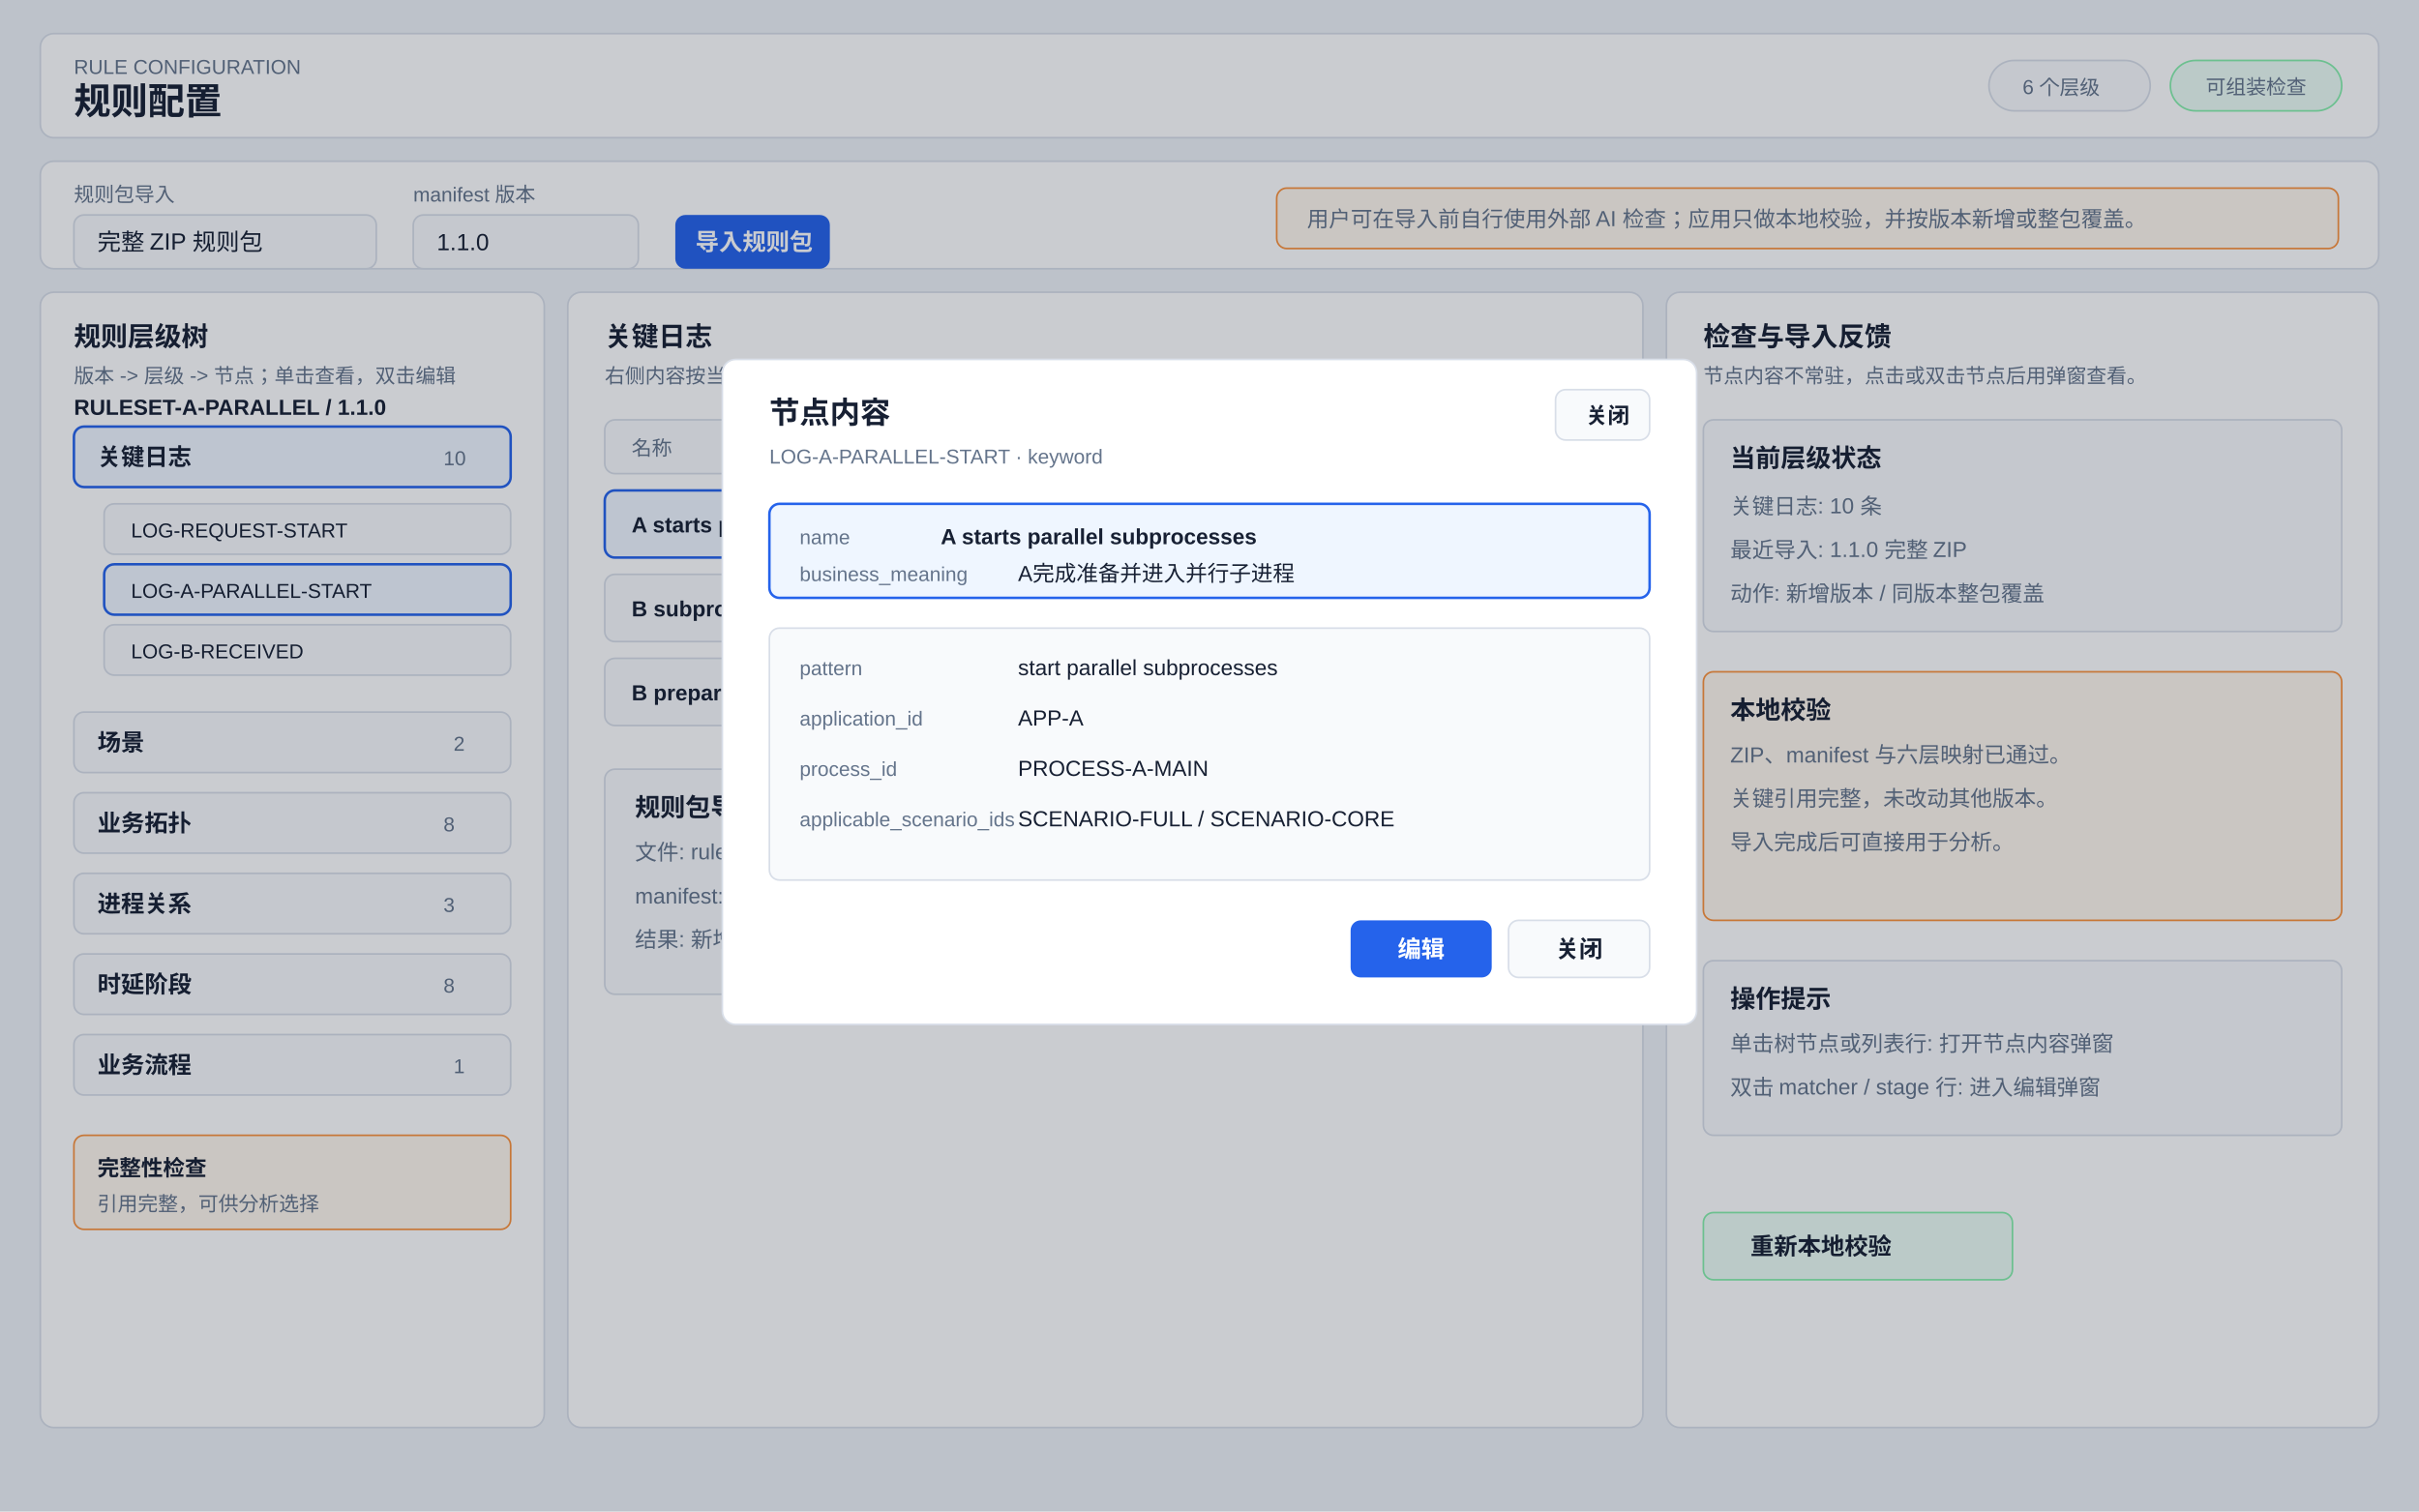
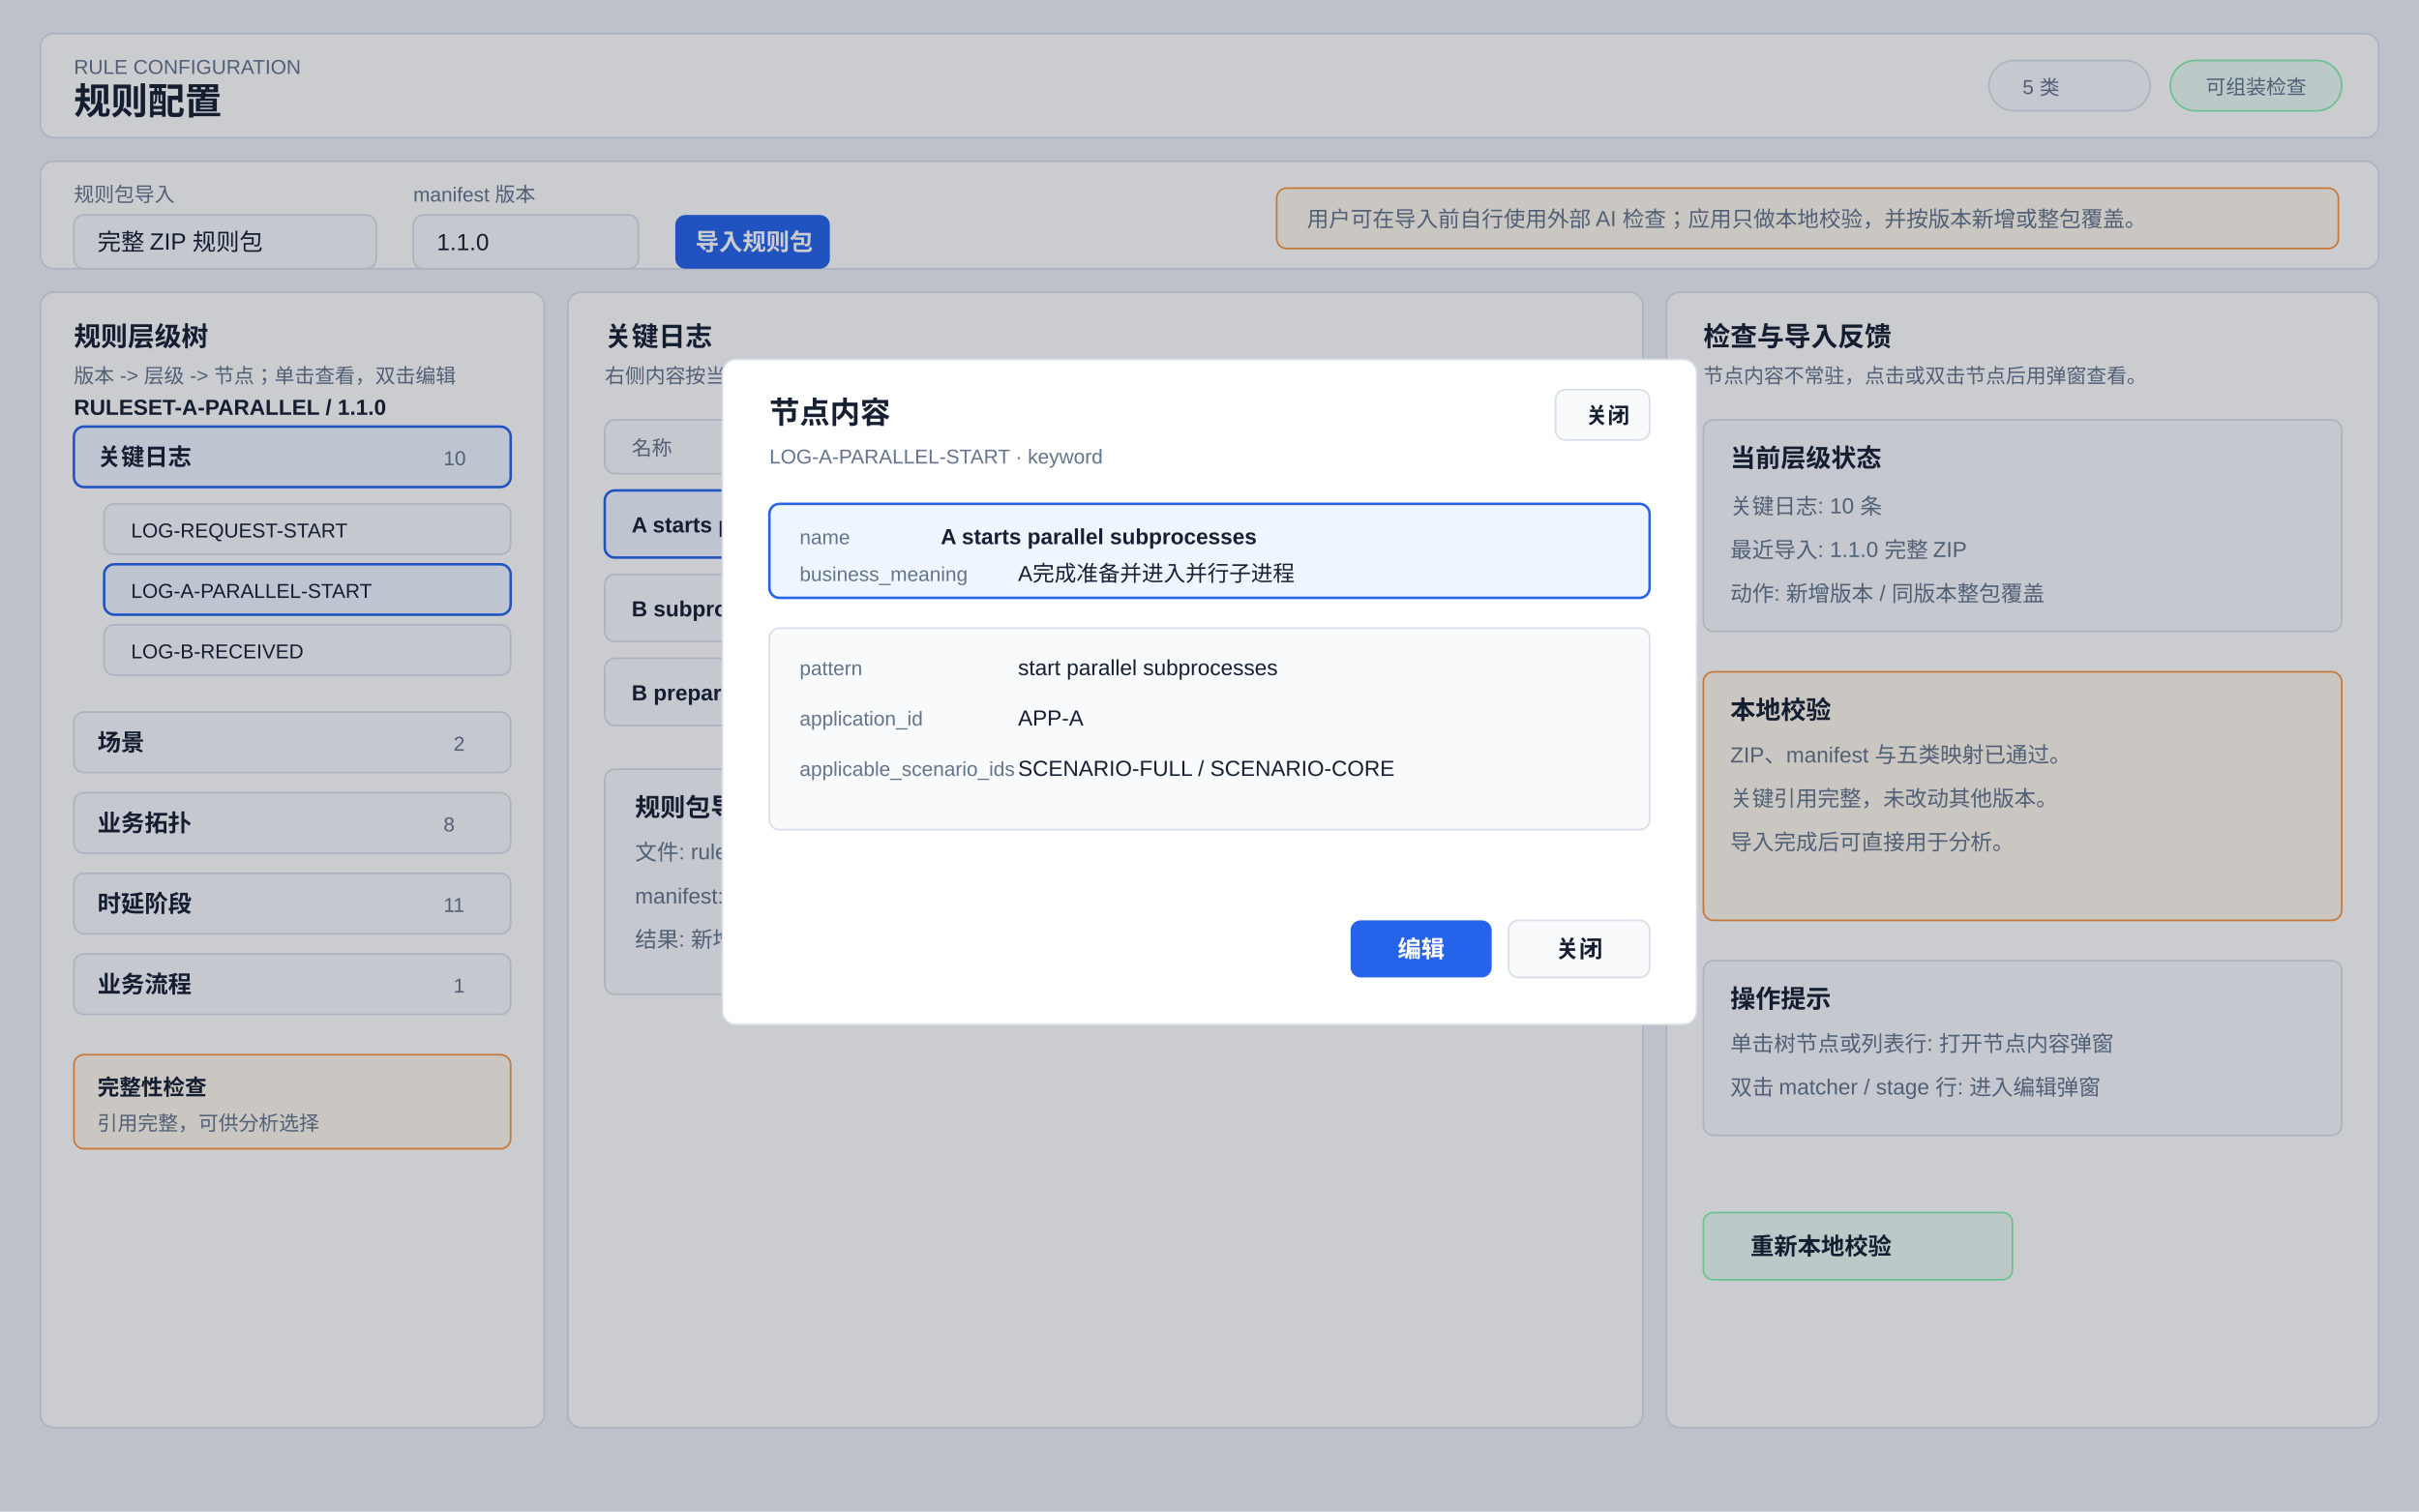
<svg xmlns="http://www.w3.org/2000/svg" width="1440" height="900" viewBox="0 0 1440 900">
  <defs>
    <style>
      .bg{fill:#eef2f7}
      .panel{fill:#fff;stroke:#d8dee8;stroke-width:1}
      .soft{fill:#f8fafc;stroke:#d8dee8;stroke-width:1}
      .active{fill:#eff6ff;stroke:#2563eb;stroke-width:1.5}
      .warn{fill:#fff7ed;stroke:#fb923c;stroke-width:1}
      .ok{fill:#ecfdf5;stroke:#86efac;stroke-width:1}
      .ink{font-family:Arial,"Microsoft YaHei",sans-serif;fill:#172033}
      .muted{font-family:Arial,"Microsoft YaHei",sans-serif;fill:#64748b}
      .head{font-family:Arial,"Microsoft YaHei",sans-serif;fill:#172033;font-weight:700}
      .blue{fill:#2563eb}
    </style>
  </defs>
  <rect class="bg" width="1440" height="900" />
  <rect class="panel" x="24" y="20" width="1392" height="62" rx="8" />
  <text class="muted" x="44" y="44" font-size="12">RULE CONFIGURATION</text>
  <text class="head" x="44" y="68" font-size="22">规则配置</text>
  <rect class="soft" x="1184" y="36" width="96" height="30" rx="15" />
-   <text class="muted" x="1204" y="56" font-size="12">6 个层级</text>
+   <text class="muted" x="1204" y="56" font-size="12">5 类</text>
  <rect class="ok" x="1292" y="36" width="102" height="30" rx="15" />
  <text class="muted" x="1313" y="56" font-size="12">可组装检查</text>
  <rect class="panel" x="24" y="96" width="1392" height="64" rx="8" />
  <text class="muted" x="44" y="120" font-size="12">规则包导入</text>
  <rect class="soft" x="44" y="128" width="180" height="32" rx="6" />
  <text class="ink" x="58" y="149" font-size="14">完整 ZIP 规则包</text>
  <text class="muted" x="246" y="120" font-size="12">manifest 版本</text>
  <rect class="soft" x="246" y="128" width="134" height="32" rx="6" />
  <text class="ink" x="260" y="149" font-size="14">1.1.0</text>
  <rect class="blue" x="402" y="128" width="92" height="32" rx="6" />
  <text x="414" y="149" font-family="Arial,'Microsoft YaHei',sans-serif" font-size="14" font-weight="700" fill="#fff">导入规则包</text>
  <rect class="warn" x="760" y="112" width="632" height="36" rx="6" />
  <text class="muted" x="778" y="135" font-size="13">用户可在导入前自行使用外部 AI 检查；应用只做本地校验，并按版本新增或整包覆盖。</text>
  <rect class="panel" x="24" y="174" width="300" height="676" rx="8" />
  <text class="head" x="44" y="206" font-size="16">规则层级树</text>
  <text class="muted" x="44" y="228" font-size="12">版本 -&gt; 层级 -&gt; 节点；单击查看，双击编辑</text>
  <text class="head" x="44" y="247" font-size="13">RULESET-A-PARALLEL / 1.1.0</text>
  <rect class="active" x="44" y="254" width="260" height="36" rx="6" />
  <text class="head" x="58" y="277" font-size="14">关键日志</text>
  <text class="muted" x="264" y="277" font-size="12">10</text>
  <rect class="soft" x="62" y="300" width="242" height="30" rx="6" />
  <text class="ink" x="78" y="320" font-size="12">LOG-REQUEST-START</text>
  <rect class="active" x="62" y="336" width="242" height="30" rx="6" />
  <text class="ink" x="78" y="356" font-size="12">LOG-A-PARALLEL-START</text>
  <rect class="soft" x="62" y="372" width="242" height="30" rx="6" />
  <text class="ink" x="78" y="392" font-size="12">LOG-B-RECEIVED</text>
  <rect class="soft" x="44" y="424" width="260" height="36" rx="6" />
  <text class="head" x="58" y="447" font-size="14">场景</text>
  <text class="muted" x="270" y="447" font-size="12">2</text>
  <rect class="soft" x="44" y="472" width="260" height="36" rx="6" />
  <text class="head" x="58" y="495" font-size="14">业务拓扑</text>
  <text class="muted" x="264" y="495" font-size="12">8</text>
  <rect class="soft" x="44" y="520" width="260" height="36" rx="6" />
-   <text class="head" x="58" y="543" font-size="14">进程关系</text>
-   <text class="muted" x="264" y="543" font-size="12">3</text>
+   <text class="head" x="58" y="543" font-size="14">时延阶段</text>
+   <text class="muted" x="264" y="543" font-size="12">11</text>
  <rect class="soft" x="44" y="568" width="260" height="36" rx="6" />
-   <text class="head" x="58" y="591" font-size="14">时延阶段</text>
-   <text class="muted" x="264" y="591" font-size="12">8</text>
-   <rect class="soft" x="44" y="616" width="260" height="36" rx="6" />
-   <text class="head" x="58" y="639" font-size="14">业务流程</text>
-   <text class="muted" x="270" y="639" font-size="12">1</text>
-   <rect class="warn" x="44" y="676" width="260" height="56" rx="6" />
-   <text class="head" x="58" y="700" font-size="13">完整性检查</text>
-   <text class="muted" x="58" y="721" font-size="12">引用完整，可供分析选择</text>
+   <text class="head" x="58" y="591" font-size="14">业务流程</text>
+   <text class="muted" x="270" y="591" font-size="12">1</text>
+   <rect class="warn" x="44" y="628" width="260" height="56" rx="6" />
+   <text class="head" x="58" y="652" font-size="13">完整性检查</text>
+   <text class="muted" x="58" y="673" font-size="12">引用完整，可供分析选择</text>
  <rect class="panel" x="338" y="174" width="640" height="676" rx="8" />
  <text class="head" x="360" y="206" font-size="16">关键日志</text>
  <text class="muted" x="360" y="228" font-size="12">右侧内容按当前层级展示，单元更紧凑；matcher / stage 支持双击编辑。</text>
  <rect class="soft" x="360" y="250" width="596" height="32" rx="6" />
  <text class="muted" x="376" y="271" font-size="12">名称</text>
  <text class="muted" x="568" y="271" font-size="12">类型</text>
  <text class="muted" x="684" y="271" font-size="12">归属</text>
  <text class="muted" x="840" y="271" font-size="12">场景</text>
  <rect class="active" x="360" y="292" width="596" height="40" rx="6" />
  <text class="head" x="376" y="317" font-size="13">A starts parallel subprocesses</text>
  <text class="ink" x="568" y="317" font-size="12">keyword</text>
-   <text class="ink" x="684" y="317" font-size="12">APP-A / PROCESS-A-MAIN</text>
+   <text class="ink" x="684" y="317" font-size="12">APP-A</text>
  <text class="ink" x="840" y="317" font-size="12">FULL / CORE</text>
  <rect class="soft" x="360" y="342" width="596" height="40" rx="6" />
  <text class="head" x="376" y="367" font-size="13">B subprocess starts</text>
  <text class="ink" x="568" y="367" font-size="12">regex</text>
-   <text class="ink" x="684" y="367" font-size="12">APP-B / PROCESS-B-HANDLE</text>
+   <text class="ink" x="684" y="367" font-size="12">APP-B</text>
  <text class="ink" x="840" y="367" font-size="12">FULL / CORE</text>
  <rect class="soft" x="360" y="392" width="596" height="40" rx="6" />
  <text class="head" x="376" y="417" font-size="13">B preparation completed</text>
  <text class="ink" x="568" y="417" font-size="12">keyword</text>
-   <text class="ink" x="684" y="417" font-size="12">APP-B / PROCESS-B-PREPARE</text>
+   <text class="ink" x="684" y="417" font-size="12">APP-B</text>
  <text class="ink" x="840" y="417" font-size="12">FULL</text>
  <rect class="soft" x="360" y="458" width="596" height="134" rx="6" />
  <text class="head" x="378" y="486" font-size="15">规则包导入反馈</text>
  <text class="muted" x="378" y="512" font-size="13">文件: ruleset-a-parallel-1.1.0.zip</text>
-   <text class="muted" x="378" y="538" font-size="13">manifest: 1.1.0，六层文件已组装并完成本地校验。</text>
+   <text class="muted" x="378" y="538" font-size="13">manifest: 1.1.0，五类文件已组装并完成本地校验。</text>
  <text class="muted" x="378" y="564" font-size="13">结果: 新增版本；同版本再次导入时将整体覆盖。</text>
  <rect class="panel" x="992" y="174" width="424" height="676" rx="8" />
  <text class="head" x="1014" y="206" font-size="16">检查与导入反馈</text>
  <text class="muted" x="1014" y="228" font-size="12">节点内容不常驻，点击或双击节点后用弹窗查看。</text>
  <rect class="soft" x="1014" y="250" width="380" height="126" rx="6" />
  <text class="head" x="1030" y="278" font-size="15">当前层级状态</text>
  <text class="muted" x="1030" y="306" font-size="13">关键日志: 10 条</text>
  <text class="muted" x="1030" y="332" font-size="13">最近导入: 1.1.0 完整 ZIP</text>
  <text class="muted" x="1030" y="358" font-size="13">动作: 新增版本 / 同版本整包覆盖</text>
  <rect class="warn" x="1014" y="400" width="380" height="148" rx="6" />
  <text class="head" x="1030" y="428" font-size="15">本地校验</text>
-   <text class="muted" x="1030" y="454" font-size="13">ZIP、manifest 与六层映射已通过。</text>
+   <text class="muted" x="1030" y="454" font-size="13">ZIP、manifest 与五类映射已通过。</text>
  <text class="muted" x="1030" y="480" font-size="13">关键引用完整，未改动其他版本。</text>
  <text class="muted" x="1030" y="506" font-size="13">导入完成后可直接用于分析。</text>
  <rect class="soft" x="1014" y="572" width="380" height="104" rx="6" />
  <text class="head" x="1030" y="600" font-size="15">操作提示</text>
  <text class="muted" x="1030" y="626" font-size="13">单击树节点或列表行: 打开节点内容弹窗</text>
  <text class="muted" x="1030" y="652" font-size="13">双击 matcher / stage 行: 进入编辑弹窗</text>
  <rect class="ok" x="1014" y="722" width="184" height="40" rx="6" />
  <text class="head" x="1042" y="747" font-size="14">重新本地校验</text>
  <rect x="0" y="0" width="1440" height="900" fill="rgba(15,23,42,0.22)" />
  <rect class="panel" x="430" y="214" width="580" height="396" rx="8" />
  <text class="head" x="458" y="252" font-size="18">节点内容</text>
  <text class="muted" x="458" y="276" font-size="12">LOG-A-PARALLEL-START · keyword</text>
  <rect class="soft" x="926" y="232" width="56" height="30" rx="6" />
  <text class="head" x="944" y="252" font-size="13">关闭</text>
  <rect class="active" x="458" y="300" width="524" height="56" rx="6" />
  <text class="muted" x="476" y="324" font-size="12">name</text>
  <text class="head" x="560" y="324" font-size="13">A starts parallel subprocesses</text>
  <text class="muted" x="476" y="346" font-size="12">business_meaning</text>
  <text class="ink" x="606" y="346" font-size="13">A完成准备并进入并行子进程</text>
-   <rect class="soft" x="458" y="374" width="524" height="150" rx="6" />
+   <rect class="soft" x="458" y="374" width="524" height="120" rx="6" />
  <text class="muted" x="476" y="402" font-size="12">pattern</text>
  <text class="ink" x="606" y="402" font-size="13">start parallel subprocesses</text>
  <text class="muted" x="476" y="432" font-size="12">application_id</text>
  <text class="ink" x="606" y="432" font-size="13">APP-A</text>
-   <text class="muted" x="476" y="462" font-size="12">process_id</text>
-   <text class="ink" x="606" y="462" font-size="13">PROCESS-A-MAIN</text>
-   <text class="muted" x="476" y="492" font-size="12">applicable_scenario_ids</text>
-   <text class="ink" x="606" y="492" font-size="13">SCENARIO-FULL / SCENARIO-CORE</text>
+   <text class="muted" x="476" y="462" font-size="12">applicable_scenario_ids</text>
+   <text class="ink" x="606" y="462" font-size="13">SCENARIO-FULL / SCENARIO-CORE</text>
  <rect class="blue" x="804" y="548" width="84" height="34" rx="6" />
  <text x="832" y="570" font-family="Arial,'Microsoft YaHei',sans-serif" font-size="14" font-weight="700" fill="#fff">编辑</text>
  <rect class="soft" x="898" y="548" width="84" height="34" rx="6" />
  <text class="head" x="926" y="570" font-size="14">关闭</text>
</svg>
